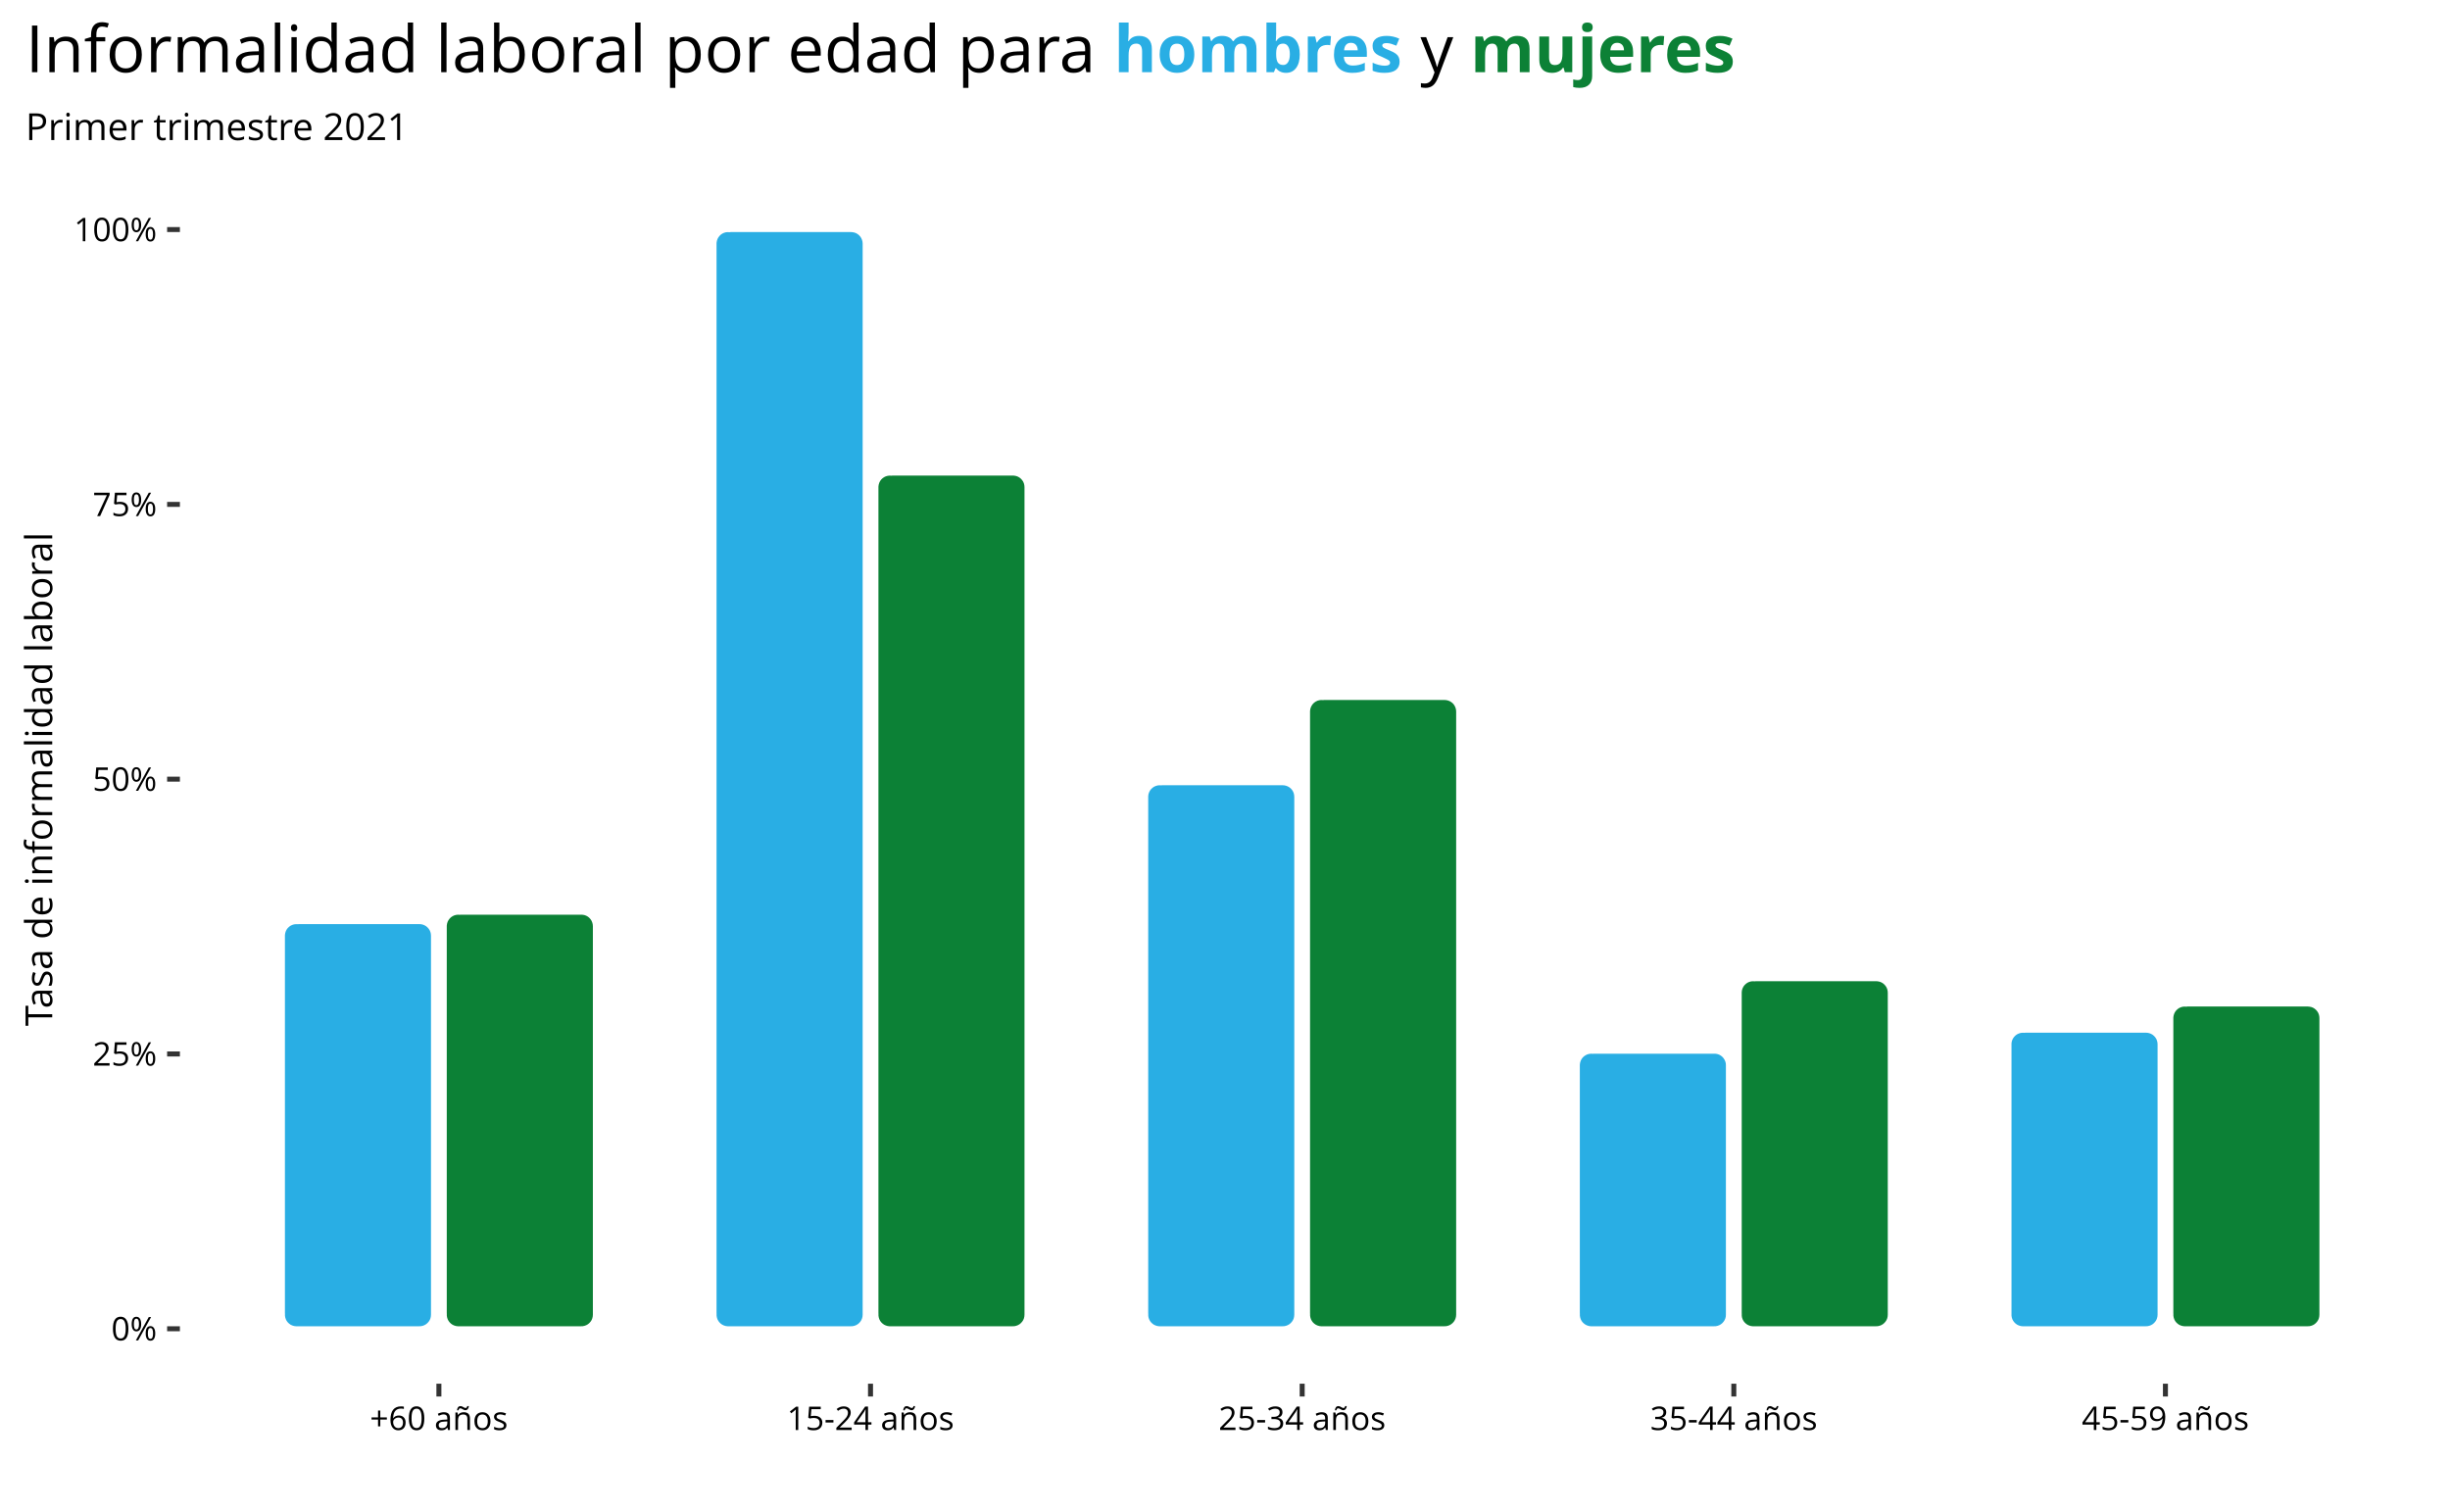
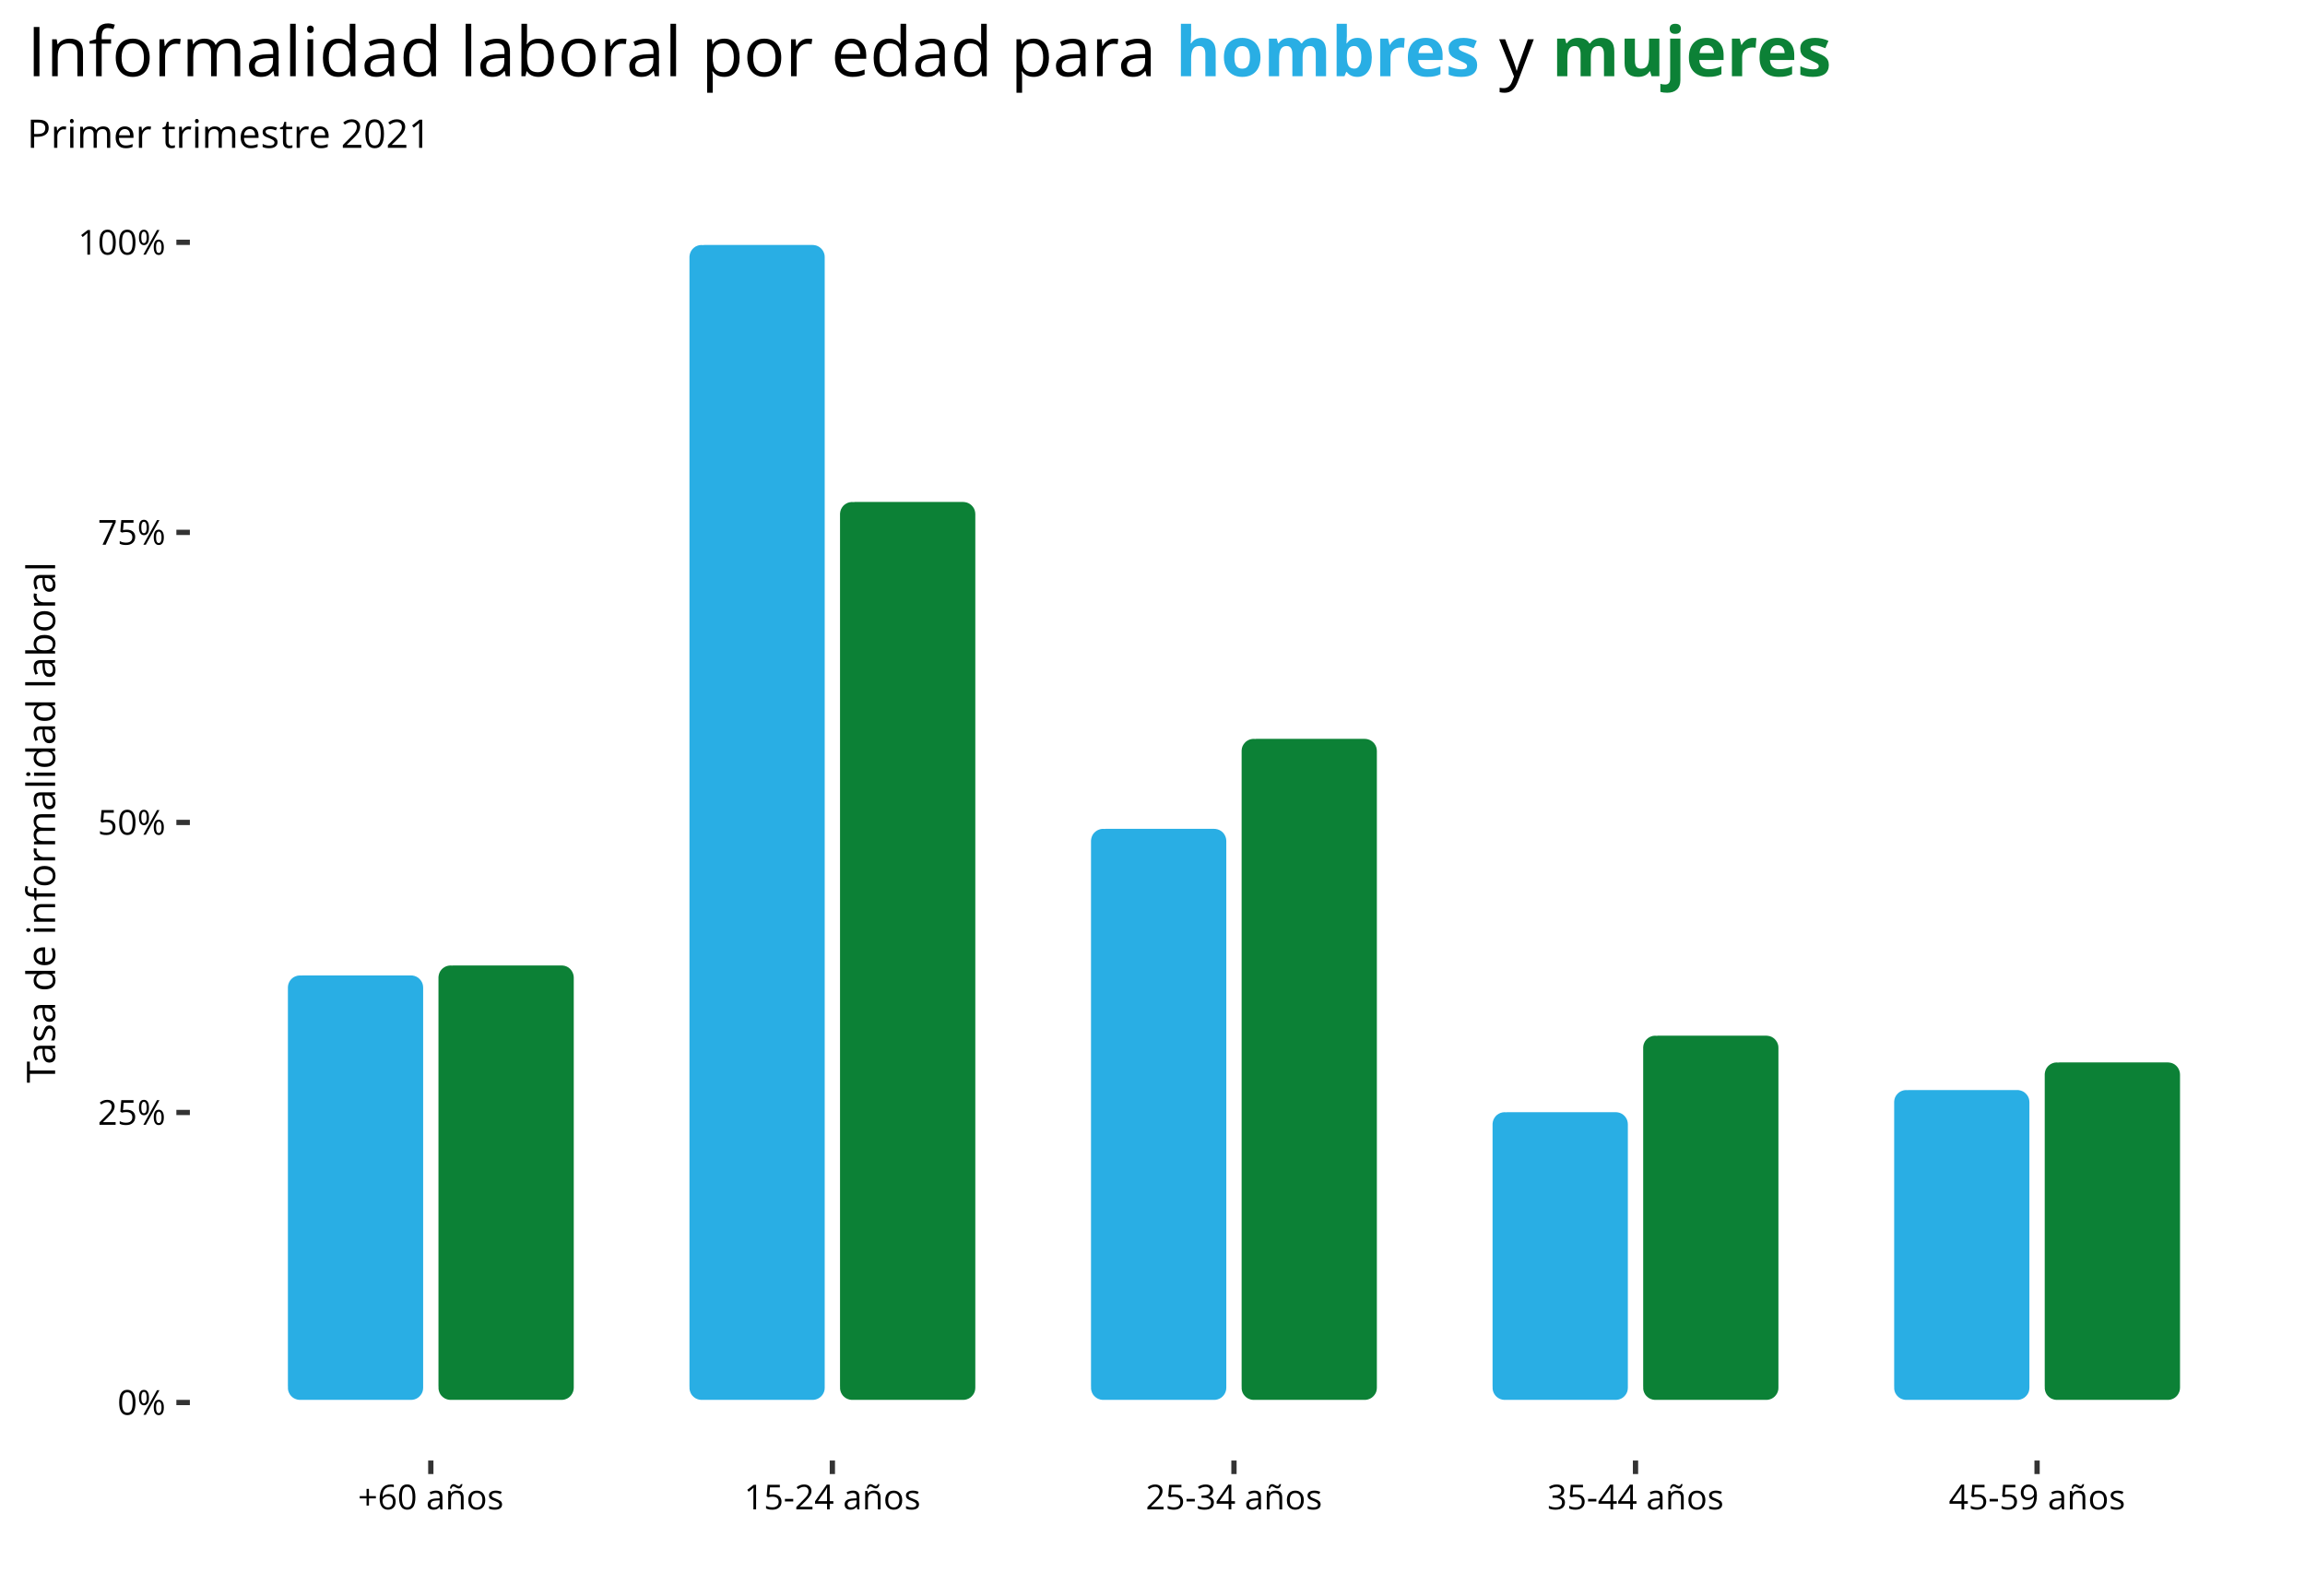
- <svg xmlns="http://www.w3.org/2000/svg" class="svglite" width="525.00pt" height="324.00pt" viewBox="0 0 525.00 324.00">
+ <svg xmlns="http://www.w3.org/2000/svg" class="svglite" width="468.00pt" height="324.00pt" viewBox="0 0 468.00 324.00">
  <defs>
    <style type="text/css">
    .svglite line, .svglite polyline, .svglite polygon, .svglite path, .svglite rect, .svglite circle {
      fill: none;
      stroke: #000000;
      stroke-linecap: round;
      stroke-linejoin: round;
      stroke-miterlimit: 10.00;
    }
  </style>
  </defs>
  <rect width="100%" height="100%" style="stroke: none; fill: #FFFFFF;" />
  <defs>
-     <clipPath id="cpMC4wMHw1MjUuMDB8MC4wMHwzMjQuMDA=">
-       <rect x="0.00" y="0.00" width="525.00" height="324.00" />
+     <clipPath id="cpMC4wMHw0NjguMDB8MC4wMHwzMjQuMDA=">
+       <rect x="0.00" y="0.00" width="468.00" height="324.00" />
    </clipPath>
  </defs>
-   <g clip-path="url(#cpMC4wMHw1MjUuMDB8MC4wMHwzMjQuMDA=)">
-     <rect x="0.00" y="0.00" width="525.00" height="324.00" style="stroke-width: 1.07; stroke: #FFFFFF; fill: #FFFFFF;" />
+   <g clip-path="url(#cpMC4wMHw0NjguMDB8MC4wMHwzMjQuMDA=)">
+     <rect x="0.00" y="0" width="468.00" height="324.00" style="stroke-width: 1.07; stroke: #FFFFFF; fill: #FFFFFF;" />
  </g>
  <defs>
-     <clipPath id="cpMzguNTV8NTE5LjUyfDM3LjQzfDI5Ni41NA==">
-       <rect x="38.55" y="37.43" width="480.97" height="259.11" />
+     <clipPath id="cpMzguNTV8NDYyLjUyfDM3LjQzfDI5Ni41NA==">
+       <rect x="38.55" y="37.43" width="423.97" height="259.11" />
    </clipPath>
  </defs>
-   <g clip-path="url(#cpMzguNTV8NTE5LjUyfDM3LjQzfDI5Ni41NA==)">
-     <polyline points="38.55,255.31 519.52,255.31 " style="stroke-width: 0.53; stroke: #FFFFFF; stroke-linecap: butt;" />
-     <polyline points="38.55,196.43 519.52,196.43 " style="stroke-width: 0.53; stroke: #FFFFFF; stroke-linecap: butt;" />
-     <polyline points="38.55,137.54 519.52,137.54 " style="stroke-width: 0.53; stroke: #FFFFFF; stroke-linecap: butt;" />
-     <polyline points="38.55,78.65 519.52,78.65 " style="stroke-width: 0.53; stroke: #FFFFFF; stroke-linecap: butt;" />
-     <polygon points="156.00,284.76 182.40,284.76 182.28,284.76 182.76,284.74 183.23,284.64 183.68,284.47 184.10,284.23 184.47,283.92 184.79,283.56 185.04,283.16 185.23,282.72 185.35,282.25 185.39,281.77 185.39,281.77 185.39,52.19 185.39,52.19 185.35,51.71 185.23,51.25 185.04,50.80 184.79,50.40 184.47,50.04 184.10,49.73 183.68,49.49 183.23,49.32 182.76,49.23 182.40,49.20 156.00,49.20 156.36,49.23 155.88,49.21 155.40,49.26 154.94,49.40 154.51,49.60 154.11,49.88 153.77,50.21 153.48,50.60 153.25,51.02 153.10,51.48 153.02,51.95 153.01,52.19 153.01,281.77 153.02,281.53 153.02,282.01 153.10,282.48 153.25,282.94 153.48,283.37 153.77,283.75 154.11,284.08 154.51,284.36 154.94,284.56 155.40,284.70 155.88,284.76 " style="stroke-width: 1.07; stroke: #FFFFFF; stroke-linecap: butt; fill: #29AEE4;" />
-     <polygon points="190.69,284.76 217.08,284.76 216.96,284.76 217.44,284.74 217.91,284.64 218.36,284.47 218.78,284.23 219.15,283.92 219.47,283.56 219.73,283.16 219.92,282.72 220.03,282.25 220.07,281.77 220.07,281.77 220.07,104.37 220.07,104.37 220.03,103.89 219.92,103.43 219.73,102.98 219.47,102.58 219.15,102.22 218.78,101.91 218.36,101.67 217.91,101.50 217.44,101.41 217.08,101.38 190.69,101.38 191.05,101.41 190.57,101.39 190.09,101.45 189.63,101.58 189.19,101.79 188.80,102.06 188.45,102.39 188.16,102.78 187.94,103.20 187.79,103.66 187.71,104.13 187.70,104.37 187.70,281.77 187.71,281.53 187.71,282.01 187.79,282.48 187.94,282.94 188.16,283.37 188.45,283.75 188.80,284.08 189.19,284.36 189.63,284.56 190.09,284.70 190.57,284.76 " style="stroke-width: 1.07; stroke: #FFFFFF; stroke-linecap: butt; fill: #0C8136;" />
-     <polygon points="248.50,284.76 274.89,284.76 274.77,284.76 275.25,284.74 275.72,284.64 276.17,284.47 276.59,284.23 276.96,283.92 277.28,283.56 277.54,283.16 277.73,282.72 277.84,282.25 277.88,281.77 277.88,281.77 277.88,170.74 277.88,170.74 277.84,170.26 277.73,169.79 277.54,169.35 277.28,168.94 276.96,168.58 276.59,168.28 276.17,168.04 275.72,167.87 275.25,167.77 274.89,167.75 248.50,167.75 248.86,167.77 248.38,167.75 247.90,167.81 247.44,167.95 247.00,168.15 246.61,168.43 246.26,168.76 245.97,169.14 245.75,169.57 245.59,170.03 245.52,170.50 245.51,170.74 245.51,281.77 245.52,281.53 245.52,282.01 245.59,282.48 245.75,282.94 245.97,283.37 246.26,283.75 246.61,284.08 247.00,284.36 247.44,284.56 247.90,284.70 248.38,284.76 " style="stroke-width: 1.07; stroke: #FFFFFF; stroke-linecap: butt; fill: #29AEE4;" />
-     <polygon points="283.18,284.76 309.58,284.76 309.46,284.76 309.94,284.74 310.41,284.64 310.86,284.47 311.27,284.23 311.65,283.92 311.97,283.56 312.22,283.16 312.41,282.72 312.53,282.25 312.57,281.77 312.57,281.77 312.57,152.47 312.57,152.47 312.53,151.99 312.41,151.52 312.22,151.08 311.97,150.67 311.65,150.31 311.27,150.01 310.86,149.77 310.41,149.60 309.94,149.50 309.58,149.48 283.18,149.48 283.54,149.50 283.06,149.48 282.58,149.54 282.12,149.67 281.69,149.88 281.29,150.15 280.94,150.49 280.66,150.87 280.43,151.30 280.28,151.75 280.20,152.23 280.19,152.47 280.19,281.77 280.20,281.53 280.20,282.01 280.28,282.48 280.43,282.94 280.66,283.37 280.94,283.75 281.29,284.08 281.69,284.36 282.12,284.56 282.58,284.70 283.06,284.76 " style="stroke-width: 1.07; stroke: #FFFFFF; stroke-linecap: butt; fill: #0C8136;" />
-     <polygon points="340.99,284.76 367.39,284.76 367.27,284.76 367.75,284.74 368.22,284.64 368.67,284.47 369.08,284.23 369.46,283.92 369.77,283.56 370.03,283.16 370.22,282.72 370.34,282.25 370.37,281.77 370.37,281.77 370.37,228.26 370.37,228.26 370.34,227.78 370.22,227.32 370.03,226.88 369.77,226.47 369.46,226.11 369.08,225.80 368.67,225.56 368.22,225.39 367.75,225.30 367.39,225.28 340.99,225.28 341.35,225.30 340.87,225.28 340.39,225.34 339.93,225.47 339.50,225.68 339.10,225.95 338.75,226.28 338.46,226.67 338.24,227.09 338.09,227.55 338.01,228.02 338.00,228.26 338.00,281.77 338.01,281.53 338.01,282.01 338.09,282.48 338.24,282.94 338.46,283.37 338.75,283.75 339.10,284.08 339.50,284.36 339.93,284.56 340.39,284.70 340.87,284.76 " style="stroke-width: 1.07; stroke: #FFFFFF; stroke-linecap: butt; fill: #29AEE4;" />
-     <polygon points="375.68,284.76 402.07,284.76 401.95,284.76 402.43,284.74 402.90,284.64 403.35,284.47 403.77,284.23 404.14,283.92 404.46,283.56 404.72,283.16 404.91,282.72 405.02,282.25 405.06,281.77 405.06,281.77 405.06,212.73 405.06,212.73 405.02,212.25 404.91,211.79 404.72,211.34 404.46,210.94 404.14,210.58 403.77,210.27 403.35,210.03 402.90,209.86 402.43,209.77 402.07,209.74 375.68,209.74 376.04,209.77 375.55,209.75 375.08,209.80 374.62,209.94 374.18,210.14 373.79,210.42 373.44,210.75 373.15,211.13 372.93,211.56 372.77,212.02 372.70,212.49 372.69,212.73 372.69,281.77 372.70,281.53 372.70,282.01 372.77,282.48 372.93,282.94 373.15,283.37 373.44,283.75 373.79,284.08 374.18,284.36 374.62,284.56 375.08,284.70 375.55,284.76 " style="stroke-width: 1.07; stroke: #FFFFFF; stroke-linecap: butt; fill: #0C8136;" />
-     <polygon points="433.48,284.76 459.88,284.76 459.76,284.76 460.24,284.74 460.71,284.64 461.16,284.47 461.58,284.23 461.95,283.92 462.27,283.56 462.53,283.16 462.71,282.72 462.83,282.25 462.87,281.77 462.87,281.77 462.87,223.77 462.87,223.77 462.83,223.29 462.71,222.82 462.53,222.38 462.27,221.98 461.95,221.62 461.58,221.31 461.16,221.07 460.71,220.90 460.24,220.80 459.88,220.78 433.48,220.78 433.84,220.80 433.36,220.79 432.89,220.84 432.42,220.98 431.99,221.18 431.59,221.46 431.25,221.79 430.96,222.17 430.73,222.60 430.58,223.06 430.50,223.53 430.50,223.77 430.50,281.77 430.50,281.53 430.50,282.01 430.58,282.48 430.73,282.94 430.96,283.37 431.25,283.75 431.59,284.08 431.99,284.36 432.42,284.56 432.89,284.70 433.36,284.76 " style="stroke-width: 1.07; stroke: #FFFFFF; stroke-linecap: butt; fill: #29AEE4;" />
-     <polygon points="468.17,284.76 494.56,284.76 494.44,284.76 494.92,284.74 495.40,284.64 495.85,284.47 496.26,284.23 496.63,283.92 496.95,283.56 497.21,283.16 497.40,282.72 497.51,282.25 497.55,281.77 497.55,281.77 497.55,218.16 497.55,218.16 497.51,217.68 497.40,217.22 497.21,216.77 496.95,216.37 496.63,216.01 496.26,215.70 495.85,215.46 495.40,215.29 494.92,215.20 494.56,215.17 468.17,215.17 468.53,215.20 468.05,215.18 467.57,215.23 467.11,215.37 466.67,215.57 466.28,215.85 465.93,216.18 465.64,216.57 465.42,216.99 465.27,217.45 465.19,217.92 465.18,218.16 465.18,281.77 465.19,281.53 465.19,282.01 465.27,282.48 465.42,282.94 465.64,283.37 465.93,283.75 466.28,284.08 466.67,284.36 467.11,284.56 467.57,284.70 468.05,284.76 " style="stroke-width: 1.07; stroke: #FFFFFF; stroke-linecap: butt; fill: #0C8136;" />
-     <polygon points="63.51,284.76 89.90,284.76 89.78,284.76 90.26,284.74 90.74,284.64 91.18,284.47 91.60,284.23 91.97,283.92 92.29,283.56 92.55,283.16 92.74,282.72 92.85,282.25 92.89,281.77 92.89,281.77 92.89,200.50 92.89,200.50 92.85,200.02 92.74,199.56 92.55,199.11 92.29,198.71 91.97,198.35 91.60,198.04 91.18,197.80 90.74,197.63 90.26,197.53 89.90,197.51 63.51,197.51 63.87,197.53 63.39,197.52 62.91,197.57 62.45,197.71 62.01,197.91 61.62,198.19 61.27,198.52 60.98,198.90 60.76,199.33 60.61,199.79 60.53,200.26 60.52,200.50 60.52,281.77 60.53,281.53 60.53,282.01 60.61,282.48 60.76,282.94 60.98,283.37 61.27,283.75 61.62,284.08 62.01,284.36 62.45,284.56 62.91,284.70 63.39,284.76 " style="stroke-width: 1.07; stroke: #FFFFFF; stroke-linecap: butt; fill: #29AEE4;" />
-     <polygon points="98.19,284.76 124.59,284.76 124.47,284.76 124.95,284.74 125.42,284.64 125.87,284.47 126.29,284.23 126.66,283.92 126.98,283.56 127.24,283.16 127.42,282.72 127.54,282.25 127.58,281.77 127.58,281.77 127.58,198.47 127.58,198.47 127.54,197.99 127.42,197.53 127.24,197.09 126.98,196.68 126.66,196.32 126.29,196.01 125.87,195.77 125.42,195.60 124.95,195.51 124.59,195.49 98.19,195.49 98.55,195.51 98.07,195.49 97.60,195.55 97.13,195.68 96.70,195.89 96.30,196.16 95.96,196.49 95.67,196.88 95.44,197.30 95.29,197.76 95.21,198.23 95.20,198.47 95.20,281.77 95.21,281.53 95.21,282.01 95.29,282.48 95.44,282.94 95.67,283.37 95.96,283.75 96.30,284.08 96.70,284.36 97.13,284.56 97.60,284.70 98.07,284.76 " style="stroke-width: 1.07; stroke: #FFFFFF; stroke-linecap: butt; fill: #0C8136;" />
+   <g clip-path="url(#cpMzguNTV8NDYyLjUyfDM3LjQzfDI5Ni41NA==)">
+     <polyline points="38.55,255.31 462.52,255.31 " style="stroke-width: 0.53; stroke: #FFFFFF; stroke-linecap: butt;" />
+     <polyline points="38.55,196.43 462.52,196.43 " style="stroke-width: 0.53; stroke: #FFFFFF; stroke-linecap: butt;" />
+     <polyline points="38.55,137.54 462.52,137.54 " style="stroke-width: 0.53; stroke: #FFFFFF; stroke-linecap: butt;" />
+     <polyline points="38.55,78.65 462.52,78.65 " style="stroke-width: 0.53; stroke: #FFFFFF; stroke-linecap: butt;" />
+     <polygon points="142.44,284.76 165.00,284.76 164.88,284.76 165.36,284.74 165.83,284.64 166.28,284.47 166.69,284.23 167.07,283.92 167.39,283.56 167.64,283.16 167.83,282.72 167.95,282.25 167.98,281.77 167.98,281.77 167.98,52.19 167.98,52.19 167.95,51.71 167.83,51.25 167.64,50.80 167.39,50.40 167.07,50.04 166.69,49.73 166.28,49.49 165.83,49.32 165.36,49.23 165.00,49.20 142.44,49.20 142.80,49.23 142.32,49.21 141.84,49.26 141.38,49.40 140.94,49.60 140.55,49.88 140.20,50.21 139.91,50.60 139.69,51.02 139.54,51.48 139.46,51.95 139.45,52.19 139.45,281.77 139.46,281.53 139.46,282.01 139.54,282.48 139.69,282.94 139.91,283.37 140.20,283.75 140.55,284.08 140.94,284.36 141.38,284.56 141.84,284.70 142.32,284.76 " style="stroke-width: 1.07; stroke: #FFFFFF; stroke-linecap: butt; fill: #29AEE4;" />
+     <polygon points="173.01,284.76 195.57,284.76 195.45,284.76 195.93,284.74 196.40,284.64 196.85,284.47 197.27,284.23 197.64,283.92 197.96,283.56 198.22,283.16 198.41,282.72 198.52,282.25 198.56,281.77 198.56,281.77 198.56,104.37 198.56,104.37 198.52,103.89 198.41,103.43 198.22,102.98 197.96,102.58 197.64,102.22 197.27,101.91 196.85,101.67 196.40,101.50 195.93,101.41 195.57,101.38 173.01,101.38 173.37,101.41 172.89,101.39 172.41,101.45 171.95,101.58 171.52,101.79 171.12,102.06 170.77,102.39 170.49,102.78 170.26,103.20 170.11,103.66 170.03,104.13 170.02,104.37 170.02,281.77 170.03,281.53 170.03,282.01 170.11,282.48 170.26,282.94 170.49,283.37 170.77,283.75 171.12,284.08 171.52,284.36 171.95,284.56 172.41,284.70 172.89,284.76 " style="stroke-width: 1.07; stroke: #FFFFFF; stroke-linecap: butt; fill: #0C8136;" />
+     <polygon points="223.97,284.76 246.53,284.76 246.41,284.76 246.89,284.74 247.36,284.64 247.81,284.47 248.23,284.23 248.60,283.92 248.92,283.56 249.17,283.16 249.36,282.72 249.48,282.25 249.52,281.77 249.52,281.77 249.52,170.74 249.52,170.74 249.48,170.26 249.36,169.79 249.17,169.35 248.92,168.94 248.60,168.58 248.23,168.28 247.81,168.04 247.36,167.87 246.89,167.77 246.53,167.75 223.97,167.75 224.33,167.77 223.85,167.75 223.37,167.81 222.91,167.95 222.48,168.15 222.08,168.43 221.73,168.76 221.44,169.14 221.22,169.57 221.07,170.03 220.99,170.50 220.98,170.74 220.98,281.77 220.99,281.53 220.99,282.01 221.07,282.48 221.22,282.94 221.44,283.37 221.73,283.75 222.08,284.08 222.48,284.36 222.91,284.56 223.37,284.70 223.85,284.76 " style="stroke-width: 1.07; stroke: #FFFFFF; stroke-linecap: butt; fill: #29AEE4;" />
+     <polygon points="254.54,284.76 277.10,284.76 276.98,284.76 277.46,284.74 277.93,284.64 278.38,284.47 278.80,284.23 279.17,283.92 279.49,283.56 279.75,283.16 279.94,282.72 280.05,282.25 280.09,281.77 280.09,281.77 280.09,152.47 280.09,152.47 280.05,151.99 279.94,151.52 279.75,151.08 279.49,150.67 279.17,150.31 278.80,150.01 278.38,149.77 277.93,149.60 277.46,149.50 277.10,149.48 254.54,149.48 254.90,149.50 254.42,149.48 253.95,149.54 253.48,149.67 253.05,149.88 252.65,150.15 252.31,150.49 252.02,150.87 251.79,151.30 251.64,151.75 251.57,152.23 251.56,152.47 251.56,281.77 251.57,281.53 251.57,282.01 251.64,282.48 251.79,282.94 252.02,283.37 252.31,283.75 252.65,284.08 253.05,284.36 253.48,284.56 253.95,284.70 254.42,284.76 " style="stroke-width: 1.07; stroke: #FFFFFF; stroke-linecap: butt; fill: #0C8136;" />
+     <polygon points="305.50,284.76 328.06,284.76 327.94,284.76 328.42,284.74 328.89,284.64 329.34,284.47 329.76,284.23 330.13,283.92 330.45,283.56 330.71,283.16 330.90,282.72 331.01,282.25 331.05,281.77 331.05,281.77 331.05,228.26 331.05,228.26 331.01,227.78 330.90,227.32 330.71,226.88 330.45,226.47 330.13,226.11 329.76,225.80 329.34,225.56 328.89,225.39 328.42,225.30 328.06,225.28 305.50,225.28 305.86,225.30 305.38,225.28 304.90,225.34 304.44,225.47 304.01,225.68 303.61,225.95 303.26,226.28 302.98,226.67 302.75,227.09 302.60,227.55 302.52,228.02 302.51,228.26 302.51,281.77 302.52,281.53 302.52,282.01 302.60,282.48 302.75,282.94 302.98,283.37 303.26,283.75 303.61,284.08 304.01,284.36 304.44,284.56 304.90,284.70 305.38,284.76 " style="stroke-width: 1.07; stroke: #FFFFFF; stroke-linecap: butt; fill: #29AEE4;" />
+     <polygon points="336.08,284.76 358.64,284.76 358.52,284.76 359.00,284.74 359.47,284.64 359.92,284.47 360.33,284.23 360.71,283.92 361.02,283.56 361.28,283.16 361.47,282.72 361.59,282.25 361.62,281.77 361.62,281.77 361.62,212.73 361.62,212.73 361.59,212.25 361.47,211.79 361.28,211.34 361.02,210.94 360.71,210.58 360.33,210.27 359.92,210.03 359.47,209.86 359.00,209.77 358.64,209.74 336.08,209.74 336.44,209.77 335.96,209.75 335.48,209.80 335.02,209.94 334.58,210.14 334.19,210.42 333.84,210.75 333.55,211.13 333.33,211.56 333.17,212.02 333.10,212.49 333.09,212.73 333.09,281.77 333.10,281.53 333.10,282.01 333.17,282.48 333.33,282.94 333.55,283.37 333.84,283.75 334.19,284.08 334.58,284.36 335.02,284.56 335.48,284.70 335.96,284.76 " style="stroke-width: 1.07; stroke: #FFFFFF; stroke-linecap: butt; fill: #0C8136;" />
+     <polygon points="387.03,284.76 409.59,284.76 409.47,284.76 409.95,284.74 410.42,284.64 410.87,284.47 411.29,284.23 411.66,283.92 411.98,283.56 412.24,283.16 412.43,282.72 412.54,282.25 412.58,281.77 412.58,281.77 412.58,223.77 412.58,223.77 412.54,223.29 412.43,222.82 412.24,222.38 411.98,221.98 411.66,221.62 411.29,221.31 410.87,221.07 410.42,220.90 409.95,220.80 409.59,220.78 387.03,220.78 387.39,220.80 386.91,220.79 386.44,220.84 385.97,220.98 385.54,221.18 385.14,221.46 384.80,221.79 384.51,222.17 384.28,222.60 384.13,223.06 384.06,223.53 384.05,223.77 384.05,281.77 384.06,281.53 384.06,282.01 384.13,282.48 384.28,282.94 384.51,283.37 384.80,283.75 385.14,284.08 385.54,284.36 385.97,284.56 386.44,284.70 386.91,284.76 " style="stroke-width: 1.07; stroke: #FFFFFF; stroke-linecap: butt; fill: #29AEE4;" />
+     <polygon points="417.61,284.76 440.17,284.76 440.05,284.76 440.53,284.74 441.00,284.64 441.45,284.47 441.87,284.23 442.24,283.92 442.56,283.56 442.81,283.16 443.00,282.72 443.12,282.25 443.16,281.77 443.16,281.77 443.16,218.16 443.16,218.16 443.12,217.68 443.00,217.22 442.81,216.77 442.56,216.37 442.24,216.01 441.87,215.70 441.45,215.46 441.00,215.29 440.53,215.20 440.17,215.17 417.61,215.17 417.97,215.20 417.49,215.18 417.01,215.23 416.55,215.37 416.11,215.57 415.72,215.85 415.37,216.18 415.08,216.57 414.86,216.99 414.71,217.45 414.63,217.92 414.62,218.16 414.62,281.77 414.63,281.53 414.63,282.01 414.71,282.48 414.86,282.94 415.08,283.37 415.37,283.75 415.72,284.08 416.11,284.36 416.55,284.56 417.01,284.70 417.49,284.76 " style="stroke-width: 1.07; stroke: #FFFFFF; stroke-linecap: butt; fill: #0C8136;" />
+     <polygon points="60.91,284.76 83.46,284.76 83.34,284.76 83.82,284.74 84.30,284.64 84.75,284.47 85.16,284.23 85.53,283.92 85.85,283.56 86.11,283.16 86.30,282.72 86.41,282.25 86.45,281.77 86.45,281.77 86.45,200.50 86.45,200.50 86.41,200.02 86.30,199.56 86.11,199.11 85.85,198.71 85.53,198.35 85.16,198.04 84.75,197.80 84.30,197.63 83.82,197.53 83.46,197.51 60.91,197.51 61.27,197.53 60.78,197.52 60.31,197.57 59.85,197.71 59.41,197.91 59.01,198.19 58.67,198.52 58.38,198.90 58.16,199.33 58.00,199.79 57.93,200.26 57.92,200.50 57.92,281.77 57.93,281.53 57.93,282.01 58.00,282.48 58.16,282.94 58.38,283.37 58.67,283.75 59.01,284.08 59.41,284.36 59.85,284.56 60.31,284.70 60.78,284.76 " style="stroke-width: 1.07; stroke: #FFFFFF; stroke-linecap: butt; fill: #29AEE4;" />
+     <polygon points="91.48,284.76 114.04,284.76 113.92,284.76 114.40,284.74 114.87,284.64 115.32,284.47 115.74,284.23 116.11,283.92 116.43,283.56 116.68,283.16 116.87,282.72 116.99,282.25 117.03,281.77 117.03,281.77 117.03,198.47 117.03,198.47 116.99,197.99 116.87,197.53 116.68,197.09 116.43,196.68 116.11,196.32 115.74,196.01 115.32,195.77 114.87,195.60 114.40,195.51 114.04,195.49 91.48,195.49 91.84,195.51 91.36,195.49 90.88,195.55 90.42,195.68 89.99,195.89 89.59,196.16 89.24,196.49 88.95,196.88 88.73,197.30 88.58,197.76 88.50,198.23 88.49,198.47 88.49,281.77 88.50,281.53 88.50,282.01 88.58,282.48 88.73,282.94 88.95,283.37 89.24,283.75 89.59,284.08 89.99,284.36 90.42,284.56 90.88,284.70 91.36,284.76 " style="stroke-width: 1.07; stroke: #FFFFFF; stroke-linecap: butt; fill: #0C8136;" />
  </g>
-   <g clip-path="url(#cpMC4wMHw1MjUuMDB8MC4wMHwzMjQuMDA=)">
+   <g clip-path="url(#cpMC4wMHw0NjguMDB8MC4wMHwzMjQuMDA=)">
    <text x="33.62" y="287.26" text-anchor="end" style="font-size: 7.00px; font-family: Open Sans;" textLength="9.76px" lengthAdjust="spacingAndGlyphs">0%</text>
    <text x="33.62" y="228.37" text-anchor="end" style="font-size: 7.00px; font-family: Open Sans;" textLength="13.77px" lengthAdjust="spacingAndGlyphs">25%</text>
    <text x="33.62" y="169.48" text-anchor="end" style="font-size: 7.00px; font-family: Open Sans;" textLength="13.77px" lengthAdjust="spacingAndGlyphs">50%</text>
    <text x="33.62" y="110.59" text-anchor="end" style="font-size: 7.00px; font-family: Open Sans;" textLength="13.77px" lengthAdjust="spacingAndGlyphs">75%</text>
    <text x="33.62" y="51.70" text-anchor="end" style="font-size: 7.00px; font-family: Open Sans;" textLength="17.77px" lengthAdjust="spacingAndGlyphs">100%</text>
    <polyline points="35.81,284.76 38.55,284.76 " style="stroke-width: 1.07; stroke: #333333; stroke-linecap: butt;" />
    <polyline points="35.81,225.87 38.55,225.87 " style="stroke-width: 1.07; stroke: #333333; stroke-linecap: butt;" />
    <polyline points="35.81,166.98 38.55,166.98 " style="stroke-width: 1.07; stroke: #333333; stroke-linecap: butt;" />
    <polyline points="35.81,108.09 38.55,108.09 " style="stroke-width: 1.07; stroke: #333333; stroke-linecap: butt;" />
    <polyline points="35.81,49.20 38.55,49.20 " style="stroke-width: 1.07; stroke: #333333; stroke-linecap: butt;" />
-     <polyline points="94.05,299.28 94.05,296.54 " style="stroke-width: 1.07; stroke: #333333; stroke-linecap: butt;" />
-     <polyline points="186.54,299.28 186.54,296.54 " style="stroke-width: 1.07; stroke: #333333; stroke-linecap: butt;" />
-     <polyline points="279.04,299.28 279.04,296.54 " style="stroke-width: 1.07; stroke: #333333; stroke-linecap: butt;" />
-     <polyline points="371.53,299.28 371.53,296.54 " style="stroke-width: 1.07; stroke: #333333; stroke-linecap: butt;" />
-     <polyline points="464.02,299.28 464.02,296.54 " style="stroke-width: 1.07; stroke: #333333; stroke-linecap: butt;" />
-     <text x="94.05" y="306.46" text-anchor="middle" style="font-size: 7.00px; font-family: Open Sans;" textLength="29.59px" lengthAdjust="spacingAndGlyphs">+60 años</text>
-     <text x="186.54" y="306.46" text-anchor="middle" style="font-size: 7.00px; font-family: Open Sans;" textLength="35.85px" lengthAdjust="spacingAndGlyphs">15-24 años</text>
-     <text x="279.04" y="306.46" text-anchor="middle" style="font-size: 7.00px; font-family: Open Sans;" textLength="35.85px" lengthAdjust="spacingAndGlyphs">25-34 años</text>
-     <text x="371.53" y="306.46" text-anchor="middle" style="font-size: 7.00px; font-family: Open Sans;" textLength="35.85px" lengthAdjust="spacingAndGlyphs">35-44 años</text>
-     <text x="464.02" y="306.46" text-anchor="middle" style="font-size: 7.00px; font-family: Open Sans;" textLength="35.85px" lengthAdjust="spacingAndGlyphs">45-59 años</text>
+     <polyline points="87.47,299.28 87.47,296.54 " style="stroke-width: 1.07; stroke: #333333; stroke-linecap: butt;" />
+     <polyline points="169.00,299.28 169.00,296.54 " style="stroke-width: 1.07; stroke: #333333; stroke-linecap: butt;" />
+     <polyline points="250.54,299.28 250.54,296.54 " style="stroke-width: 1.07; stroke: #333333; stroke-linecap: butt;" />
+     <polyline points="332.07,299.28 332.07,296.54 " style="stroke-width: 1.07; stroke: #333333; stroke-linecap: butt;" />
+     <polyline points="413.60,299.28 413.60,296.54 " style="stroke-width: 1.07; stroke: #333333; stroke-linecap: butt;" />
+     <text x="87.47" y="306.46" text-anchor="middle" style="font-size: 7.00px; font-family: Open Sans;" textLength="29.59px" lengthAdjust="spacingAndGlyphs">+60 años</text>
+     <text x="169.00" y="306.46" text-anchor="middle" style="font-size: 7.00px; font-family: Open Sans;" textLength="35.85px" lengthAdjust="spacingAndGlyphs">15-24 años</text>
+     <text x="250.54" y="306.46" text-anchor="middle" style="font-size: 7.00px; font-family: Open Sans;" textLength="35.85px" lengthAdjust="spacingAndGlyphs">25-34 años</text>
+     <text x="332.07" y="306.46" text-anchor="middle" style="font-size: 7.00px; font-family: Open Sans;" textLength="35.85px" lengthAdjust="spacingAndGlyphs">35-44 años</text>
+     <text x="413.60" y="306.46" text-anchor="middle" style="font-size: 7.00px; font-family: Open Sans;" textLength="35.85px" lengthAdjust="spacingAndGlyphs">45-59 años</text>
    <text transform="translate(11.19,166.98) rotate(-90)" text-anchor="middle" style="font-size: 8.00px; font-family: Open Sans;" textLength="106.65px" lengthAdjust="spacingAndGlyphs">Tasa de informalidad laboral</text>
    <text x="5.48" y="30.02" style="font-size: 8.00px; font-family: Open Sans;" textLength="82.18px" lengthAdjust="spacingAndGlyphs">Primer trimestre 2021</text>
    <text x="5.48" y="15.47" style="font-size: 14.00px; font-family: Open Sans;" textLength="84.23px" lengthAdjust="spacingAndGlyphs">Informalidad</text>
    <text x="93.34" y="15.47" style="font-size: 14.00px; font-family: Open Sans;" textLength="45.40px" lengthAdjust="spacingAndGlyphs">laboral</text>
    <text x="142.37" y="15.47" style="font-size: 14.00px; font-family: Open Sans;" textLength="22.74px" lengthAdjust="spacingAndGlyphs">por</text>
    <text x="168.75" y="15.47" style="font-size: 14.00px; font-family: Open Sans;" textLength="32.79px" lengthAdjust="spacingAndGlyphs">edad</text>
    <text x="205.18" y="15.47" style="font-size: 14.00px; font-family: Open Sans;" textLength="29.86px" lengthAdjust="spacingAndGlyphs">para</text>
    <text x="238.67" y="15.47" style="font-size: 14.00px; font-weight: bold; fill: #29AEE4; font-family: Open Sans;" textLength="62.06px" lengthAdjust="spacingAndGlyphs">hombres</text>
    <text x="304.37" y="15.47" style="font-size: 14.00px; font-family: Open Sans;" textLength="7.06px" lengthAdjust="spacingAndGlyphs">y</text>
    <text x="315.06" y="15.47" style="font-size: 14.00px; font-weight: bold; fill: #0C8136; font-family: Open Sans;" textLength="57.07px" lengthAdjust="spacingAndGlyphs">mujeres</text>
  </g>
</svg>
